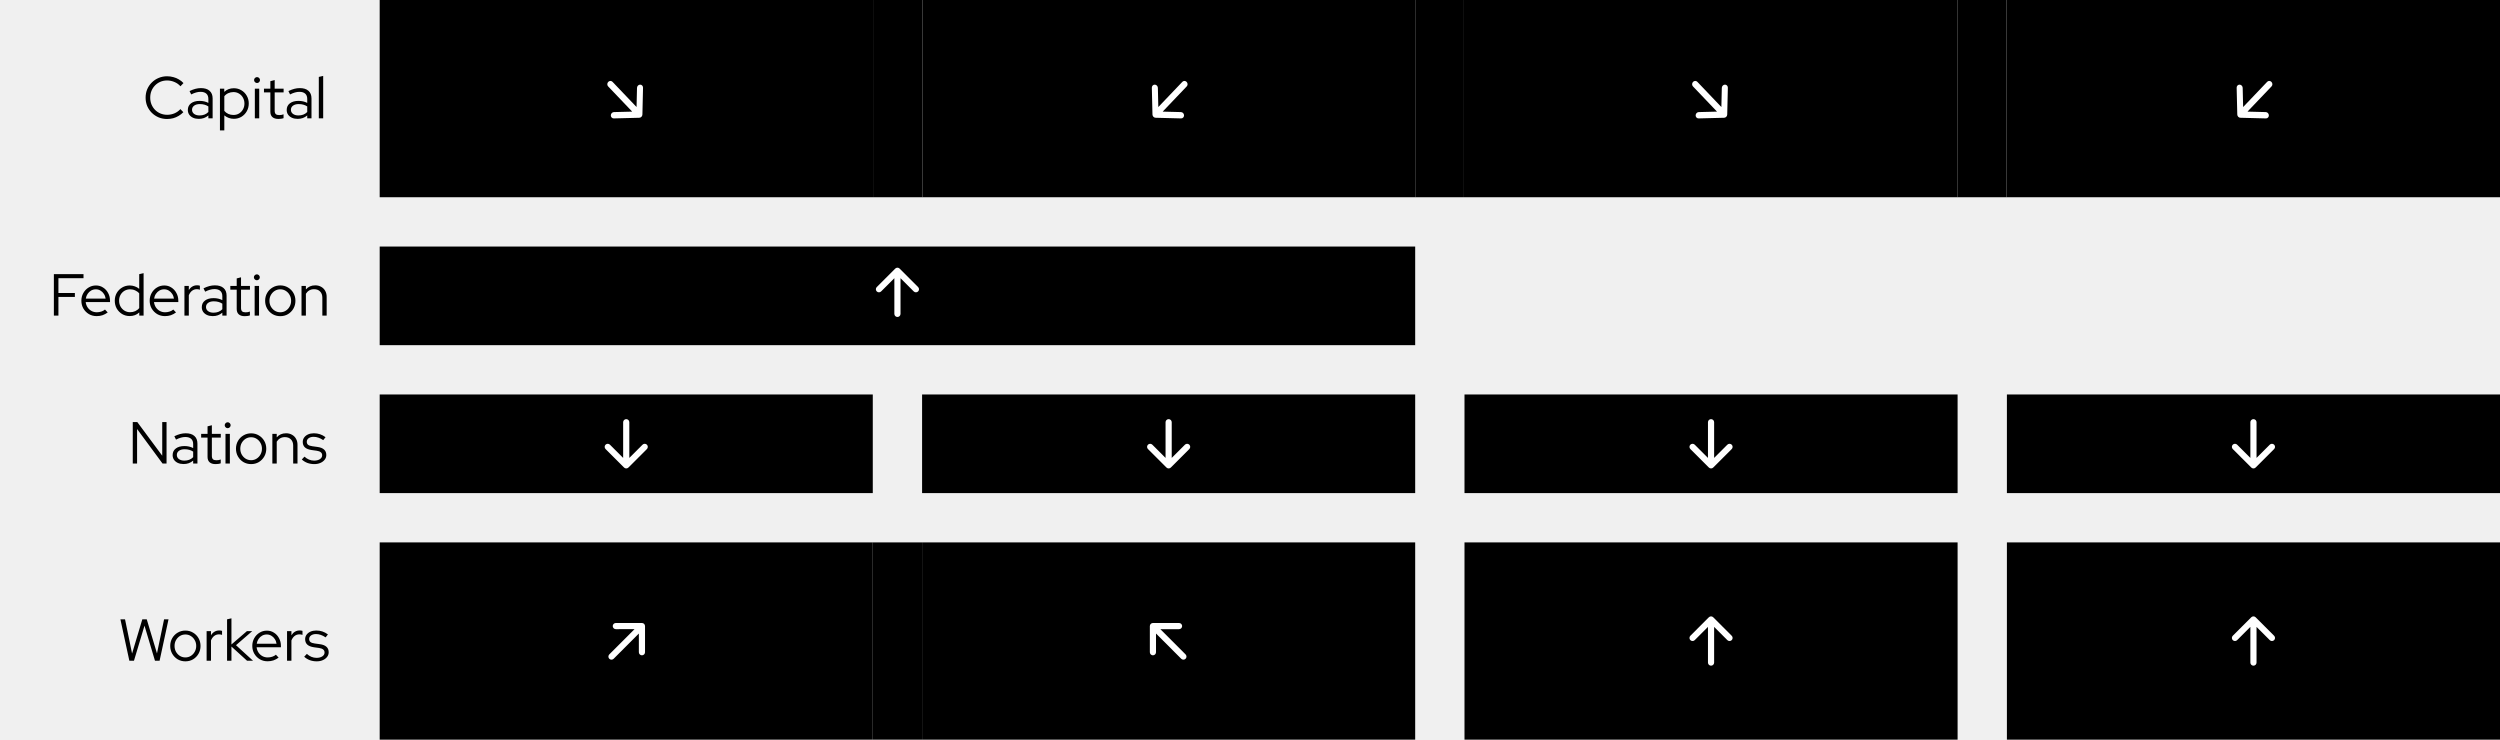
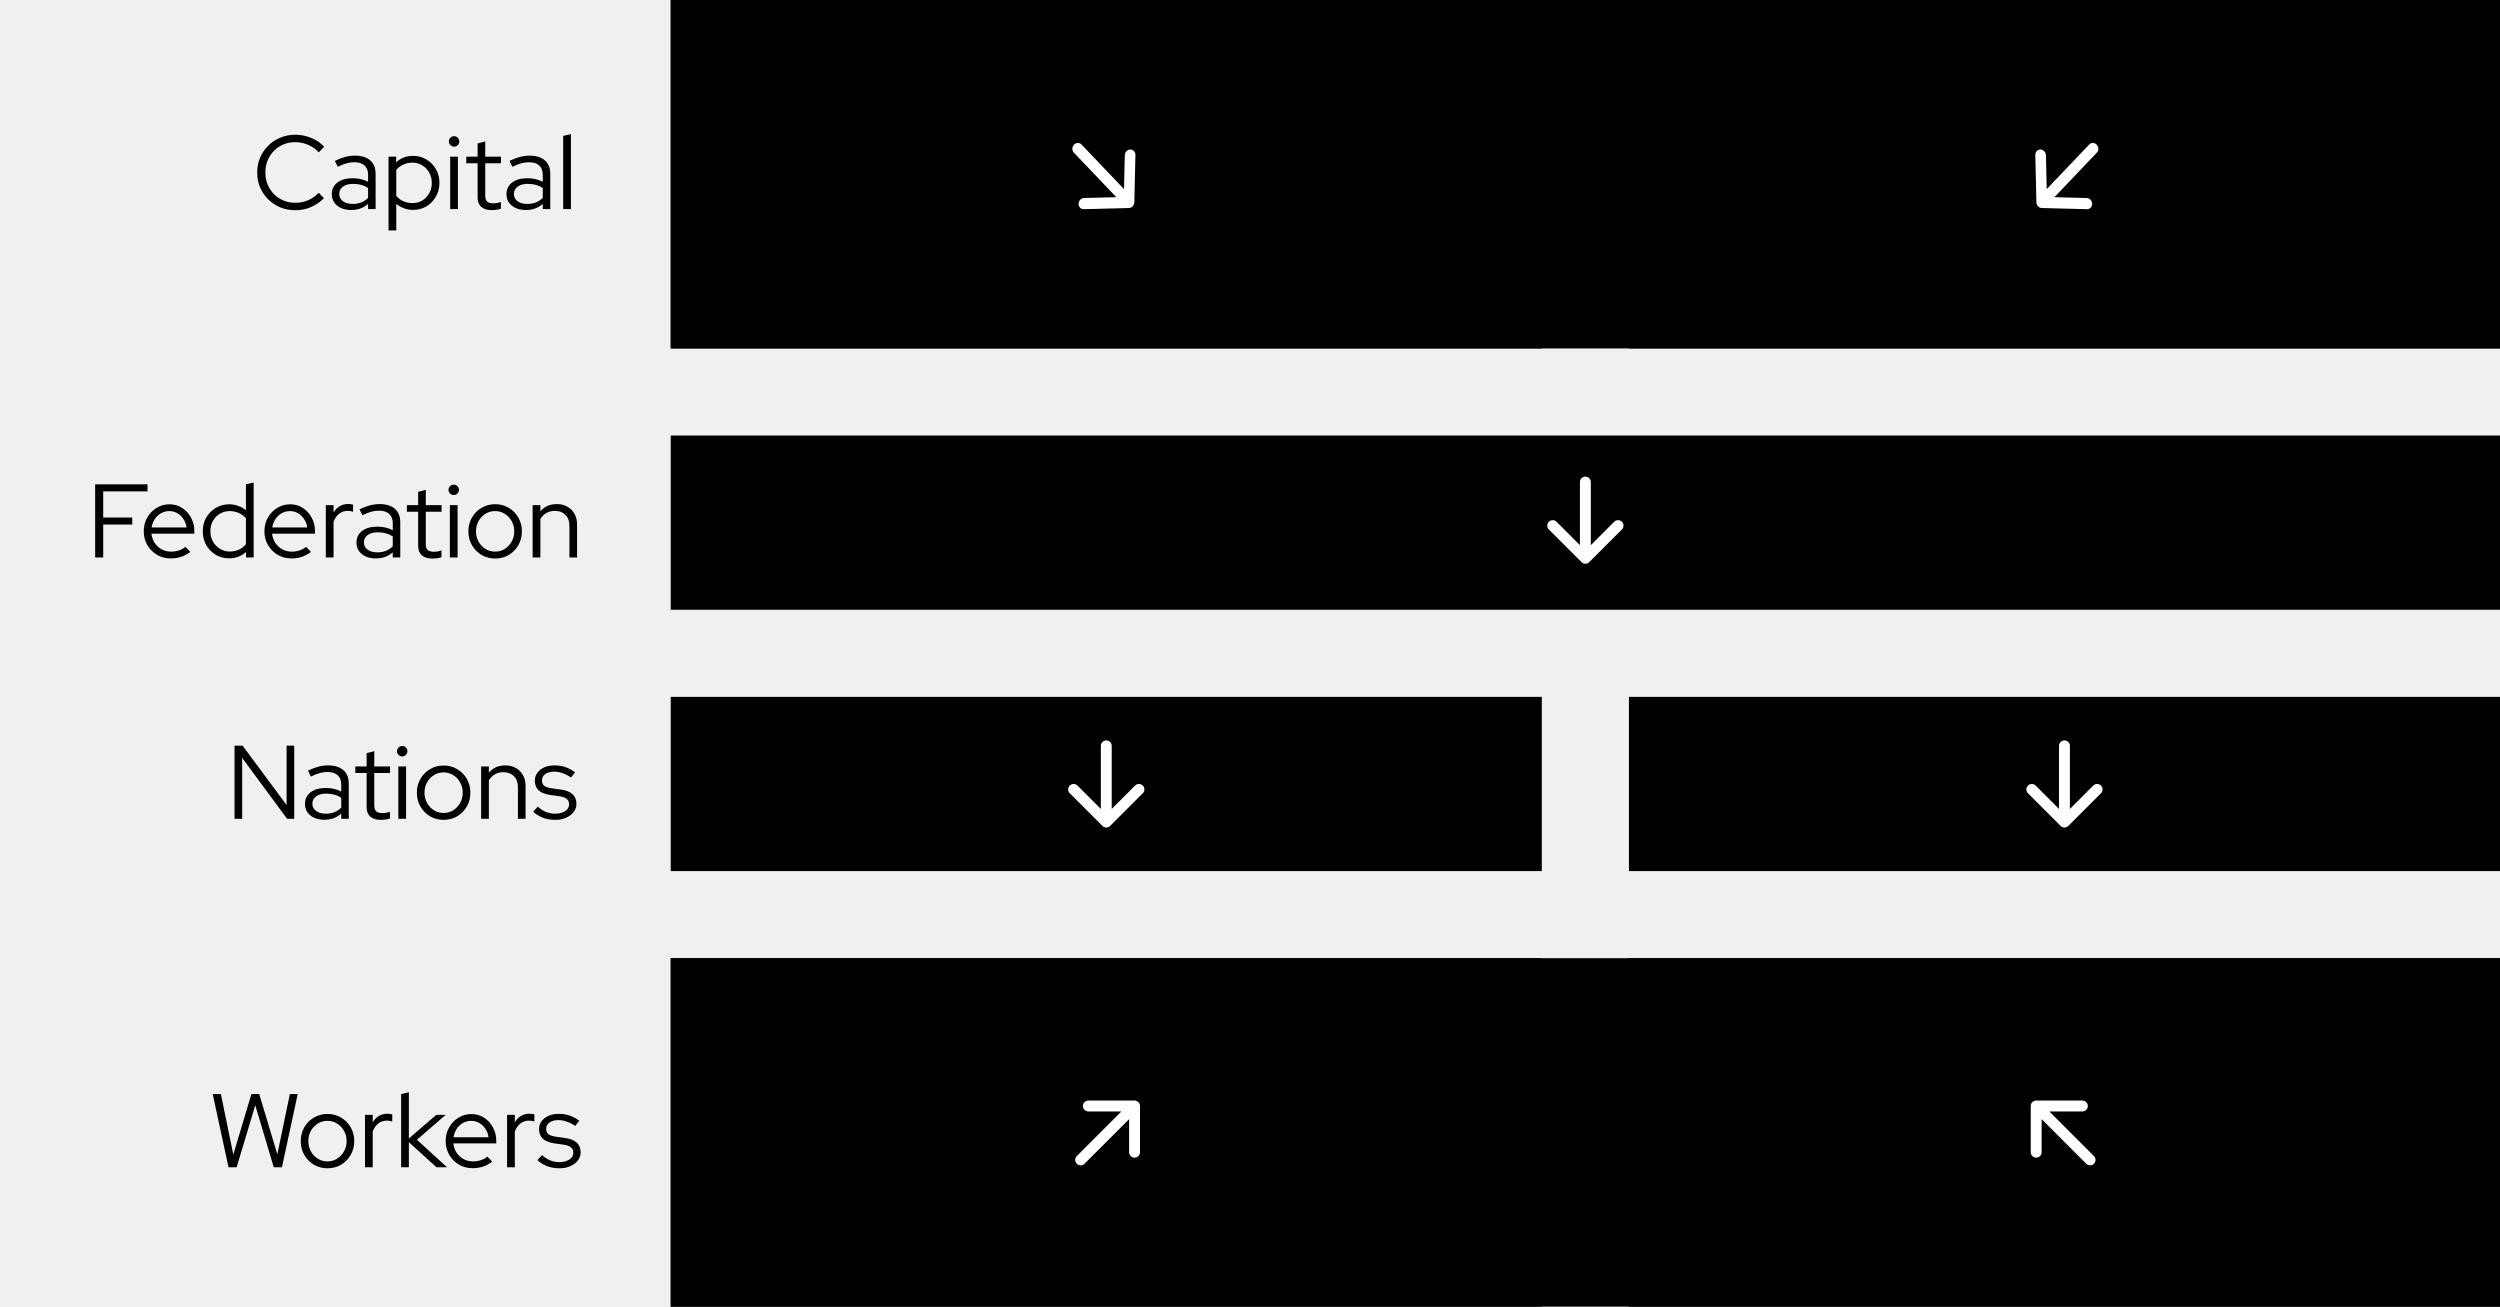
- <svg xmlns="http://www.w3.org/2000/svg" width="507" height="150" viewBox="0 0 507 150" fill="none">
+ <svg xmlns="http://www.w3.org/2000/svg" width="287" height="150" viewBox="0 0 287 150" fill="none">
  <path d="M33.884 24.132C33.276 24.132 32.708 24.024 32.18 23.808C31.652 23.584 31.188 23.276 30.788 22.884C30.388 22.484 30.076 22.024 29.852 21.504C29.636 20.976 29.528 20.408 29.528 19.8C29.528 19.192 29.636 18.628 29.852 18.108C30.076 17.58 30.388 17.12 30.788 16.728C31.188 16.328 31.652 16.02 32.18 15.804C32.708 15.58 33.276 15.468 33.884 15.468C34.324 15.468 34.744 15.524 35.144 15.636C35.552 15.74 35.928 15.896 36.272 16.104C36.624 16.304 36.936 16.552 37.208 16.848L36.596 17.496C36.268 17.12 35.864 16.832 35.384 16.632C34.904 16.424 34.404 16.32 33.884 16.32C33.396 16.32 32.944 16.408 32.528 16.584C32.112 16.76 31.748 17.008 31.436 17.328C31.132 17.64 30.892 18.008 30.716 18.432C30.548 18.848 30.464 19.304 30.464 19.8C30.464 20.288 30.548 20.744 30.716 21.168C30.892 21.592 31.136 21.964 31.448 22.284C31.76 22.596 32.124 22.84 32.54 23.016C32.964 23.192 33.42 23.28 33.908 23.28C34.428 23.28 34.924 23.18 35.396 22.98C35.868 22.772 36.264 22.488 36.584 22.128L37.184 22.752C36.904 23.04 36.588 23.288 36.236 23.496C35.892 23.704 35.52 23.864 35.12 23.976C34.72 24.08 34.308 24.132 33.884 24.132ZM40.312 24.108C39.872 24.108 39.484 24.032 39.148 23.88C38.82 23.728 38.56 23.516 38.368 23.244C38.184 22.972 38.092 22.656 38.092 22.296C38.092 21.728 38.308 21.28 38.74 20.952C39.172 20.624 39.756 20.46 40.492 20.46C41.14 20.46 41.728 20.596 42.256 20.868V20.076C42.256 19.596 42.12 19.236 41.848 18.996C41.576 18.748 41.18 18.624 40.66 18.624C40.364 18.624 40.064 18.668 39.76 18.756C39.464 18.836 39.136 18.968 38.776 19.152L38.44 18.468C38.872 18.26 39.272 18.108 39.64 18.012C40.008 17.916 40.376 17.868 40.744 17.868C41.504 17.868 42.088 18.048 42.496 18.408C42.912 18.768 43.12 19.284 43.12 19.956V24H42.256V23.412C41.984 23.644 41.684 23.82 41.356 23.94C41.036 24.052 40.688 24.108 40.312 24.108ZM38.944 22.272C38.944 22.608 39.084 22.884 39.364 23.1C39.652 23.308 40.02 23.412 40.468 23.412C40.828 23.412 41.156 23.356 41.452 23.244C41.748 23.132 42.016 22.956 42.256 22.716V21.588C42.008 21.42 41.744 21.3 41.464 21.228C41.184 21.148 40.868 21.108 40.516 21.108C40.036 21.108 39.652 21.216 39.364 21.432C39.084 21.64 38.944 21.92 38.944 22.272ZM44.604 26.448V17.988H45.48V18.636C46 18.14 46.648 17.892 47.424 17.892C47.992 17.892 48.504 18.032 48.96 18.312C49.416 18.584 49.776 18.952 50.04 19.416C50.312 19.88 50.448 20.404 50.448 20.988C50.448 21.572 50.312 22.1 50.04 22.572C49.776 23.036 49.416 23.408 48.96 23.688C48.504 23.96 47.988 24.096 47.412 24.096C47.06 24.096 46.72 24.036 46.392 23.916C46.064 23.796 45.764 23.624 45.492 23.4V26.448H44.604ZM47.34 23.316C47.764 23.316 48.144 23.216 48.48 23.016C48.816 22.808 49.08 22.532 49.272 22.188C49.472 21.836 49.572 21.44 49.572 21C49.572 20.56 49.472 20.164 49.272 19.812C49.08 19.46 48.816 19.184 48.48 18.984C48.144 18.776 47.764 18.672 47.34 18.672C46.964 18.672 46.612 18.748 46.284 18.9C45.964 19.044 45.7 19.248 45.492 19.512V22.488C45.7 22.744 45.968 22.948 46.296 23.1C46.624 23.244 46.972 23.316 47.34 23.316ZM51.682 24V17.988H52.57V24H51.682ZM52.126 16.836C51.966 16.836 51.826 16.776 51.706 16.656C51.586 16.536 51.526 16.396 51.526 16.236C51.526 16.068 51.586 15.928 51.706 15.816C51.826 15.696 51.966 15.636 52.126 15.636C52.294 15.636 52.434 15.696 52.546 15.816C52.666 15.928 52.726 16.068 52.726 16.236C52.726 16.396 52.666 16.536 52.546 16.656C52.434 16.776 52.294 16.836 52.126 16.836ZM56.448 24.12C55.928 24.12 55.528 23.996 55.248 23.748C54.968 23.5 54.828 23.14 54.828 22.668V18.744H53.532V17.988H54.828V16.464L55.704 16.236V17.988H57.516V18.744H55.704V22.44C55.704 22.76 55.776 22.992 55.92 23.136C56.064 23.272 56.3 23.34 56.628 23.34C56.796 23.34 56.944 23.328 57.072 23.304C57.208 23.28 57.352 23.24 57.504 23.184V23.964C57.352 24.02 57.18 24.06 56.988 24.084C56.804 24.108 56.624 24.12 56.448 24.12ZM60.363 24.108C59.923 24.108 59.535 24.032 59.199 23.88C58.871 23.728 58.611 23.516 58.419 23.244C58.235 22.972 58.143 22.656 58.143 22.296C58.143 21.728 58.359 21.28 58.791 20.952C59.223 20.624 59.807 20.46 60.543 20.46C61.191 20.46 61.779 20.596 62.307 20.868V20.076C62.307 19.596 62.171 19.236 61.899 18.996C61.627 18.748 61.231 18.624 60.711 18.624C60.415 18.624 60.115 18.668 59.811 18.756C59.515 18.836 59.187 18.968 58.827 19.152L58.491 18.468C58.923 18.26 59.323 18.108 59.691 18.012C60.059 17.916 60.427 17.868 60.795 17.868C61.555 17.868 62.139 18.048 62.547 18.408C62.963 18.768 63.171 19.284 63.171 19.956V24H62.307V23.412C62.035 23.644 61.735 23.82 61.407 23.94C61.087 24.052 60.739 24.108 60.363 24.108ZM58.995 22.272C58.995 22.608 59.135 22.884 59.415 23.1C59.703 23.308 60.071 23.412 60.519 23.412C60.879 23.412 61.207 23.356 61.503 23.244C61.799 23.132 62.067 22.956 62.307 22.716V21.588C62.059 21.42 61.795 21.3 61.515 21.228C61.235 21.148 60.919 21.108 60.567 21.108C60.087 21.108 59.703 21.216 59.415 21.432C59.135 21.64 58.995 21.92 58.995 22.272ZM64.654 24V15.6L65.542 15.396V24H64.654Z" fill="black" />
  <path d="M10.924 64V55.6H16.936V56.416H11.848V59.416H15.184V60.22H11.848V64H10.924ZM19.599 64.108C19.023 64.108 18.499 63.972 18.027 63.7C17.563 63.42 17.191 63.044 16.911 62.572C16.639 62.1 16.503 61.572 16.503 60.988C16.503 60.412 16.635 59.892 16.899 59.428C17.163 58.956 17.519 58.584 17.967 58.312C18.415 58.032 18.915 57.892 19.467 57.892C20.003 57.892 20.483 58.032 20.907 58.312C21.339 58.584 21.679 58.956 21.927 59.428C22.183 59.892 22.311 60.412 22.311 60.988V61.264H17.379C17.427 61.656 17.551 62.008 17.751 62.32C17.959 62.632 18.227 62.88 18.555 63.064C18.883 63.24 19.243 63.328 19.635 63.328C19.947 63.328 20.251 63.28 20.547 63.184C20.843 63.088 21.091 62.952 21.291 62.776L21.843 63.364C21.507 63.612 21.155 63.8 20.787 63.928C20.427 64.048 20.031 64.108 19.599 64.108ZM17.403 60.556H21.423C21.375 60.196 21.255 59.876 21.063 59.596C20.879 59.308 20.647 59.084 20.367 58.924C20.087 58.756 19.779 58.672 19.443 58.672C19.099 58.672 18.783 58.752 18.495 58.912C18.207 59.072 17.967 59.296 17.775 59.584C17.583 59.864 17.459 60.188 17.403 60.556ZM26.301 64.096C25.741 64.096 25.229 63.96 24.765 63.688C24.309 63.408 23.945 63.036 23.673 62.572C23.409 62.1 23.277 61.572 23.277 60.988C23.277 60.404 23.409 59.88 23.673 59.416C23.945 58.952 24.309 58.584 24.765 58.312C25.229 58.032 25.745 57.892 26.313 57.892C26.665 57.892 27.005 57.952 27.333 58.072C27.661 58.184 27.961 58.352 28.233 58.576V55.6L29.121 55.396V64H28.245V63.364C27.717 63.852 27.069 64.096 26.301 64.096ZM26.385 63.316C26.761 63.316 27.109 63.244 27.429 63.1C27.757 62.948 28.025 62.74 28.233 62.476V59.5C28.025 59.244 27.757 59.044 27.429 58.9C27.109 58.748 26.761 58.672 26.385 58.672C25.969 58.672 25.589 58.772 25.245 58.972C24.909 59.172 24.641 59.448 24.441 59.8C24.249 60.144 24.153 60.536 24.153 60.976C24.153 61.416 24.249 61.812 24.441 62.164C24.641 62.516 24.909 62.796 25.245 63.004C25.589 63.212 25.969 63.316 26.385 63.316ZM33.451 64.108C32.875 64.108 32.351 63.972 31.879 63.7C31.415 63.42 31.043 63.044 30.763 62.572C30.491 62.1 30.355 61.572 30.355 60.988C30.355 60.412 30.487 59.892 30.751 59.428C31.015 58.956 31.371 58.584 31.819 58.312C32.267 58.032 32.767 57.892 33.319 57.892C33.855 57.892 34.335 58.032 34.759 58.312C35.191 58.584 35.531 58.956 35.779 59.428C36.035 59.892 36.163 60.412 36.163 60.988V61.264H31.231C31.279 61.656 31.403 62.008 31.603 62.32C31.811 62.632 32.079 62.88 32.407 63.064C32.735 63.24 33.095 63.328 33.487 63.328C33.799 63.328 34.103 63.28 34.399 63.184C34.695 63.088 34.943 62.952 35.143 62.776L35.695 63.364C35.359 63.612 35.007 63.8 34.639 63.928C34.279 64.048 33.883 64.108 33.451 64.108ZM31.255 60.556H35.275C35.227 60.196 35.107 59.876 34.915 59.596C34.731 59.308 34.499 59.084 34.219 58.924C33.939 58.756 33.631 58.672 33.295 58.672C32.951 58.672 32.635 58.752 32.347 58.912C32.059 59.072 31.819 59.296 31.627 59.584C31.435 59.864 31.311 60.188 31.255 60.556ZM37.404 64V57.988H38.292V58.84C38.476 58.528 38.708 58.288 38.988 58.12C39.276 57.944 39.604 57.856 39.972 57.856C40.18 57.856 40.368 57.884 40.536 57.94V58.756C40.432 58.716 40.328 58.688 40.224 58.672C40.12 58.656 40.016 58.648 39.912 58.648C39.544 58.648 39.22 58.756 38.94 58.972C38.668 59.18 38.452 59.484 38.292 59.884V64H37.404ZM43.144 64.108C42.704 64.108 42.316 64.032 41.98 63.88C41.652 63.728 41.392 63.516 41.2 63.244C41.016 62.972 40.924 62.656 40.924 62.296C40.924 61.728 41.14 61.28 41.572 60.952C42.004 60.624 42.588 60.46 43.324 60.46C43.972 60.46 44.56 60.596 45.088 60.868V60.076C45.088 59.596 44.952 59.236 44.68 58.996C44.408 58.748 44.012 58.624 43.492 58.624C43.196 58.624 42.896 58.668 42.592 58.756C42.296 58.836 41.968 58.968 41.608 59.152L41.272 58.468C41.704 58.26 42.104 58.108 42.472 58.012C42.84 57.916 43.208 57.868 43.576 57.868C44.336 57.868 44.92 58.048 45.328 58.408C45.744 58.768 45.952 59.284 45.952 59.956V64H45.088V63.412C44.816 63.644 44.516 63.82 44.188 63.94C43.868 64.052 43.52 64.108 43.144 64.108ZM41.776 62.272C41.776 62.608 41.916 62.884 42.196 63.1C42.484 63.308 42.852 63.412 43.3 63.412C43.66 63.412 43.988 63.356 44.284 63.244C44.58 63.132 44.848 62.956 45.088 62.716V61.588C44.84 61.42 44.576 61.3 44.296 61.228C44.016 61.148 43.7 61.108 43.348 61.108C42.868 61.108 42.484 61.216 42.196 61.432C41.916 61.64 41.776 61.92 41.776 62.272ZM49.624 64.12C49.104 64.12 48.704 63.996 48.424 63.748C48.144 63.5 48.004 63.14 48.004 62.668V58.744H46.708V57.988H48.004V56.464L48.88 56.236V57.988H50.692V58.744H48.88V62.44C48.88 62.76 48.952 62.992 49.096 63.136C49.24 63.272 49.476 63.34 49.804 63.34C49.972 63.34 50.12 63.328 50.248 63.304C50.384 63.28 50.528 63.24 50.68 63.184V63.964C50.528 64.02 50.356 64.06 50.164 64.084C49.98 64.108 49.8 64.12 49.624 64.12ZM51.643 64V57.988H52.531V64H51.643ZM52.087 56.836C51.927 56.836 51.787 56.776 51.667 56.656C51.547 56.536 51.487 56.396 51.487 56.236C51.487 56.068 51.547 55.928 51.667 55.816C51.787 55.696 51.927 55.636 52.087 55.636C52.255 55.636 52.395 55.696 52.507 55.816C52.627 55.928 52.687 56.068 52.687 56.236C52.687 56.396 52.627 56.536 52.507 56.656C52.395 56.776 52.255 56.836 52.087 56.836ZM56.841 64.12C56.273 64.12 55.753 63.984 55.281 63.712C54.817 63.432 54.449 63.056 54.177 62.584C53.905 62.112 53.769 61.584 53.769 61C53.769 60.416 53.905 59.888 54.177 59.416C54.449 58.944 54.817 58.572 55.281 58.3C55.753 58.02 56.273 57.88 56.841 57.88C57.417 57.88 57.937 58.02 58.401 58.3C58.865 58.572 59.233 58.944 59.505 59.416C59.777 59.888 59.913 60.416 59.913 61C59.913 61.584 59.777 62.112 59.505 62.584C59.233 63.056 58.865 63.432 58.401 63.712C57.937 63.984 57.417 64.12 56.841 64.12ZM56.841 63.328C57.249 63.328 57.617 63.224 57.945 63.016C58.281 62.808 58.545 62.528 58.737 62.176C58.937 61.824 59.037 61.432 59.037 61C59.037 60.56 58.937 60.168 58.737 59.824C58.545 59.472 58.281 59.192 57.945 58.984C57.617 58.776 57.249 58.672 56.841 58.672C56.433 58.672 56.061 58.776 55.725 58.984C55.397 59.192 55.133 59.472 54.933 59.824C54.741 60.168 54.645 60.56 54.645 61C54.645 61.432 54.741 61.824 54.933 62.176C55.133 62.528 55.397 62.808 55.725 63.016C56.061 63.224 56.433 63.328 56.841 63.328ZM61.147 64V57.988H62.035V58.696C62.507 58.144 63.139 57.868 63.931 57.868C64.387 57.868 64.787 57.968 65.131 58.168C65.483 58.36 65.755 58.632 65.947 58.984C66.147 59.328 66.247 59.732 66.247 60.196V64H65.371V60.376C65.371 59.84 65.219 59.42 64.915 59.116C64.619 58.804 64.211 58.648 63.691 58.648C63.331 58.648 63.011 58.728 62.731 58.888C62.451 59.048 62.219 59.276 62.035 59.572V64H61.147Z" fill="black" />
  <path d="M26.924 94V85.6H27.848L32.9 92.416V85.6H33.776V94H32.96L27.8 87.004V94H26.924ZM37.23 94.108C36.79 94.108 36.402 94.032 36.066 93.88C35.738 93.728 35.478 93.516 35.286 93.244C35.102 92.972 35.01 92.656 35.01 92.296C35.01 91.728 35.226 91.28 35.658 90.952C36.09 90.624 36.674 90.46 37.41 90.46C38.058 90.46 38.646 90.596 39.174 90.868V90.076C39.174 89.596 39.038 89.236 38.766 88.996C38.494 88.748 38.098 88.624 37.578 88.624C37.282 88.624 36.982 88.668 36.678 88.756C36.382 88.836 36.054 88.968 35.694 89.152L35.358 88.468C35.79 88.26 36.19 88.108 36.558 88.012C36.926 87.916 37.294 87.868 37.662 87.868C38.422 87.868 39.006 88.048 39.414 88.408C39.83 88.768 40.038 89.284 40.038 89.956V94H39.174V93.412C38.902 93.644 38.602 93.82 38.274 93.94C37.954 94.052 37.606 94.108 37.23 94.108ZM35.862 92.272C35.862 92.608 36.002 92.884 36.282 93.1C36.57 93.308 36.938 93.412 37.386 93.412C37.746 93.412 38.074 93.356 38.37 93.244C38.666 93.132 38.934 92.956 39.174 92.716V91.588C38.926 91.42 38.662 91.3 38.382 91.228C38.102 91.148 37.786 91.108 37.434 91.108C36.954 91.108 36.57 91.216 36.282 91.432C36.002 91.64 35.862 91.92 35.862 92.272ZM43.71 94.12C43.19 94.12 42.79 93.996 42.51 93.748C42.23 93.5 42.09 93.14 42.09 92.668V88.744H40.794V87.988H42.09V86.464L42.966 86.236V87.988H44.778V88.744H42.966V92.44C42.966 92.76 43.038 92.992 43.182 93.136C43.326 93.272 43.562 93.34 43.89 93.34C44.058 93.34 44.206 93.328 44.334 93.304C44.47 93.28 44.614 93.24 44.766 93.184V93.964C44.614 94.02 44.442 94.06 44.25 94.084C44.066 94.108 43.886 94.12 43.71 94.12ZM45.729 94V87.988H46.617V94H45.729ZM46.173 86.836C46.013 86.836 45.873 86.776 45.753 86.656C45.633 86.536 45.573 86.396 45.573 86.236C45.573 86.068 45.633 85.928 45.753 85.816C45.873 85.696 46.013 85.636 46.173 85.636C46.341 85.636 46.481 85.696 46.593 85.816C46.713 85.928 46.773 86.068 46.773 86.236C46.773 86.396 46.713 86.536 46.593 86.656C46.481 86.776 46.341 86.836 46.173 86.836ZM50.927 94.12C50.359 94.12 49.839 93.984 49.367 93.712C48.903 93.432 48.535 93.056 48.263 92.584C47.991 92.112 47.855 91.584 47.855 91C47.855 90.416 47.991 89.888 48.263 89.416C48.535 88.944 48.903 88.572 49.367 88.3C49.839 88.02 50.359 87.88 50.927 87.88C51.503 87.88 52.023 88.02 52.487 88.3C52.951 88.572 53.319 88.944 53.591 89.416C53.863 89.888 53.999 90.416 53.999 91C53.999 91.584 53.863 92.112 53.591 92.584C53.319 93.056 52.951 93.432 52.487 93.712C52.023 93.984 51.503 94.12 50.927 94.12ZM50.927 93.328C51.335 93.328 51.703 93.224 52.031 93.016C52.367 92.808 52.631 92.528 52.823 92.176C53.023 91.824 53.123 91.432 53.123 91C53.123 90.56 53.023 90.168 52.823 89.824C52.631 89.472 52.367 89.192 52.031 88.984C51.703 88.776 51.335 88.672 50.927 88.672C50.519 88.672 50.147 88.776 49.811 88.984C49.483 89.192 49.219 89.472 49.019 89.824C48.827 90.168 48.731 90.56 48.731 91C48.731 91.432 48.827 91.824 49.019 92.176C49.219 92.528 49.483 92.808 49.811 93.016C50.147 93.224 50.519 93.328 50.927 93.328ZM55.233 94V87.988H56.121V88.696C56.593 88.144 57.225 87.868 58.017 87.868C58.473 87.868 58.873 87.968 59.217 88.168C59.569 88.36 59.841 88.632 60.033 88.984C60.233 89.328 60.333 89.732 60.333 90.196V94H59.457V90.376C59.457 89.84 59.305 89.42 59.001 89.116C58.705 88.804 58.297 88.648 57.777 88.648C57.417 88.648 57.097 88.728 56.817 88.888C56.537 89.048 56.305 89.276 56.121 89.572V94H55.233ZM63.739 94.12C63.242 94.12 62.775 94.04 62.334 93.88C61.903 93.712 61.526 93.48 61.206 93.184L61.746 92.608C62.026 92.864 62.334 93.064 62.67 93.208C63.007 93.344 63.35 93.412 63.703 93.412C64.183 93.412 64.575 93.312 64.879 93.112C65.183 92.912 65.335 92.652 65.335 92.332C65.335 92.068 65.243 91.864 65.058 91.72C64.882 91.568 64.603 91.464 64.219 91.408L63.175 91.264C62.575 91.176 62.127 90.996 61.831 90.724C61.542 90.452 61.398 90.084 61.398 89.62C61.398 89.284 61.495 88.984 61.687 88.72C61.879 88.456 62.142 88.248 62.478 88.096C62.822 87.944 63.215 87.868 63.654 87.868C64.094 87.868 64.507 87.932 64.891 88.06C65.275 88.188 65.65 88.388 66.019 88.66L65.55 89.26C65.215 89.028 64.886 88.86 64.567 88.756C64.254 88.644 63.934 88.588 63.606 88.588C63.191 88.588 62.855 88.68 62.599 88.864C62.343 89.048 62.215 89.288 62.215 89.584C62.215 89.856 62.303 90.064 62.478 90.208C62.654 90.344 62.938 90.44 63.331 90.496L64.374 90.64C64.975 90.72 65.422 90.896 65.719 91.168C66.022 91.44 66.174 91.812 66.174 92.284C66.174 92.628 66.067 92.94 65.85 93.22C65.635 93.5 65.343 93.72 64.975 93.88C64.615 94.04 64.203 94.12 63.739 94.12Z" fill="black" />
  <path d="M26.232 134L24.42 125.6H25.356L26.784 132.536L28.86 125.6H29.76L31.836 132.512L33.276 125.6H34.176L32.364 134H31.428L29.304 126.884L27.168 134H26.232ZM37.595 134.12C37.027 134.12 36.507 133.984 36.035 133.712C35.571 133.432 35.203 133.056 34.931 132.584C34.659 132.112 34.523 131.584 34.523 131C34.523 130.416 34.659 129.888 34.931 129.416C35.203 128.944 35.571 128.572 36.035 128.3C36.507 128.02 37.027 127.88 37.595 127.88C38.171 127.88 38.691 128.02 39.155 128.3C39.619 128.572 39.987 128.944 40.259 129.416C40.531 129.888 40.667 130.416 40.667 131C40.667 131.584 40.531 132.112 40.259 132.584C39.987 133.056 39.619 133.432 39.155 133.712C38.691 133.984 38.171 134.12 37.595 134.12ZM37.595 133.328C38.003 133.328 38.371 133.224 38.699 133.016C39.035 132.808 39.299 132.528 39.491 132.176C39.691 131.824 39.791 131.432 39.791 131C39.791 130.56 39.691 130.168 39.491 129.824C39.299 129.472 39.035 129.192 38.699 128.984C38.371 128.776 38.003 128.672 37.595 128.672C37.187 128.672 36.815 128.776 36.479 128.984C36.151 129.192 35.887 129.472 35.687 129.824C35.495 130.168 35.399 130.56 35.399 131C35.399 131.432 35.495 131.824 35.687 132.176C35.887 132.528 36.151 132.808 36.479 133.016C36.815 133.224 37.187 133.328 37.595 133.328ZM41.901 134V127.988H42.788V128.84C42.972 128.528 43.205 128.288 43.484 128.12C43.773 127.944 44.1 127.856 44.468 127.856C44.676 127.856 44.864 127.884 45.032 127.94V128.756C44.928 128.716 44.825 128.688 44.721 128.672C44.617 128.656 44.513 128.648 44.408 128.648C44.041 128.648 43.717 128.756 43.437 128.972C43.164 129.18 42.949 129.484 42.788 129.884V134H41.901ZM46.049 134V125.6L46.937 125.396V130.7L50.081 127.988H51.161L47.861 130.844L51.317 134H50.105L46.937 131.12V134H46.049ZM54.26 134.108C53.684 134.108 53.16 133.972 52.688 133.7C52.224 133.42 51.852 133.044 51.572 132.572C51.3 132.1 51.164 131.572 51.164 130.988C51.164 130.412 51.296 129.892 51.56 129.428C51.824 128.956 52.18 128.584 52.628 128.312C53.076 128.032 53.576 127.892 54.128 127.892C54.664 127.892 55.144 128.032 55.568 128.312C56 128.584 56.34 128.956 56.588 129.428C56.844 129.892 56.972 130.412 56.972 130.988V131.264H52.04C52.088 131.656 52.212 132.008 52.412 132.32C52.62 132.632 52.888 132.88 53.216 133.064C53.544 133.24 53.904 133.328 54.296 133.328C54.608 133.328 54.912 133.28 55.208 133.184C55.504 133.088 55.752 132.952 55.952 132.776L56.504 133.364C56.168 133.612 55.816 133.8 55.448 133.928C55.088 134.048 54.692 134.108 54.26 134.108ZM52.064 130.556H56.084C56.036 130.196 55.916 129.876 55.724 129.596C55.54 129.308 55.308 129.084 55.028 128.924C54.748 128.756 54.44 128.672 54.104 128.672C53.76 128.672 53.444 128.752 53.156 128.912C52.868 129.072 52.628 129.296 52.436 129.584C52.244 129.864 52.12 130.188 52.064 130.556ZM58.213 134V127.988H59.101V128.84C59.285 128.528 59.517 128.288 59.797 128.12C60.085 127.944 60.413 127.856 60.781 127.856C60.989 127.856 61.177 127.884 61.345 127.94V128.756C61.241 128.716 61.137 128.688 61.033 128.672C60.929 128.656 60.825 128.648 60.721 128.648C60.353 128.648 60.029 128.756 59.749 128.972C59.477 129.18 59.261 129.484 59.101 129.884V134H58.213ZM64.223 134.12C63.727 134.12 63.259 134.04 62.819 133.88C62.387 133.712 62.011 133.48 61.691 133.184L62.231 132.608C62.511 132.864 62.819 133.064 63.155 133.208C63.491 133.344 63.835 133.412 64.187 133.412C64.667 133.412 65.059 133.312 65.363 133.112C65.667 132.912 65.819 132.652 65.819 132.332C65.819 132.068 65.727 131.864 65.543 131.72C65.367 131.568 65.087 131.464 64.703 131.408L63.659 131.264C63.059 131.176 62.611 130.996 62.315 130.724C62.027 130.452 61.883 130.084 61.883 129.62C61.883 129.284 61.979 128.984 62.171 128.72C62.363 128.456 62.627 128.248 62.963 128.096C63.307 127.944 63.699 127.868 64.139 127.868C64.579 127.868 64.991 127.932 65.375 128.06C65.759 128.188 66.135 128.388 66.503 128.66L66.035 129.26C65.699 129.028 65.371 128.86 65.051 128.756C64.739 128.644 64.419 128.588 64.091 128.588C63.675 128.588 63.339 128.68 63.083 128.864C62.827 129.048 62.699 129.288 62.699 129.584C62.699 129.856 62.787 130.064 62.963 130.208C63.139 130.344 63.423 130.44 63.815 130.496L64.859 130.64C65.459 130.72 65.907 130.896 66.203 131.168C66.507 131.44 66.659 131.812 66.659 132.284C66.659 132.628 66.551 132.94 66.335 133.22C66.119 133.5 65.827 133.72 65.459 133.88C65.099 134.04 64.687 134.12 64.223 134.12Z" fill="black" />
-   <rect x="77" width="100.057" height="40" fill="black" />
-   <g clip-path="url(#clip0_277_189)">
-     <path fill-rule="evenodd" clip-rule="evenodd" d="M123.348 16.611C123.231 16.734 123.163 16.899 123.159 17.069C123.155 17.239 123.215 17.4 123.327 17.517L128.209 22.637L124.501 22.731C124.42 22.733 124.34 22.752 124.266 22.786C124.191 22.82 124.122 22.869 124.064 22.93C124.006 22.991 123.959 23.063 123.926 23.142C123.894 23.22 123.876 23.304 123.874 23.388C123.872 23.473 123.886 23.556 123.915 23.633C123.944 23.71 123.987 23.779 124.043 23.837C124.098 23.895 124.164 23.941 124.238 23.971C124.311 24.002 124.391 24.016 124.471 24.014L129.654 23.882C129.734 23.88 129.814 23.861 129.889 23.827C129.964 23.793 130.033 23.744 130.091 23.683C130.149 23.622 130.196 23.55 130.228 23.471C130.261 23.393 130.278 23.309 130.28 23.225L130.407 17.789C130.411 17.619 130.35 17.457 130.238 17.34C130.126 17.222 129.972 17.159 129.81 17.163C129.648 17.167 129.491 17.239 129.373 17.362C129.256 17.485 129.187 17.65 129.184 17.82L129.094 21.709L124.212 16.589C124.1 16.472 123.946 16.408 123.784 16.412C123.622 16.416 123.465 16.488 123.348 16.611Z" fill="white" />
+   <rect x="77" width="210" height="40" fill="black" />
+   <rect x="77" y="110" width="210" height="40" fill="black" />
+   <rect x="77" width="100" height="40" fill="black" />
+   <g clip-path="url(#clip0_277_178)">
+     <path fill-rule="evenodd" clip-rule="evenodd" d="M123.297 16.611C123.18 16.734 123.111 16.899 123.108 17.069C123.104 17.239 123.164 17.4 123.276 17.517L128.152 22.637L124.448 22.731C124.368 22.733 124.288 22.752 124.213 22.786C124.138 22.82 124.07 22.869 124.012 22.93C123.954 22.991 123.907 23.063 123.874 23.142C123.842 23.22 123.824 23.304 123.822 23.388C123.82 23.473 123.834 23.556 123.863 23.633C123.892 23.71 123.935 23.779 123.991 23.837C124.046 23.895 124.112 23.941 124.186 23.971C124.259 24.002 124.338 24.016 124.418 24.014L129.595 23.882C129.676 23.88 129.755 23.861 129.83 23.827C129.905 23.793 129.974 23.744 130.032 23.683C130.09 23.622 130.137 23.55 130.169 23.471C130.202 23.393 130.219 23.309 130.221 23.225L130.347 17.789C130.351 17.619 130.291 17.457 130.179 17.34C130.067 17.222 129.913 17.159 129.751 17.163C129.589 17.167 129.432 17.239 129.315 17.362C129.198 17.485 129.13 17.65 129.126 17.82L129.036 21.709L124.16 16.589C124.048 16.472 123.894 16.408 123.733 16.412C123.571 16.416 123.414 16.488 123.297 16.611Z" fill="white" />
  </g>
-   <rect x="177.057" width="10" height="40" fill="black" />
-   <rect x="187.057" width="100.057" height="40" fill="black" />
-   <g clip-path="url(#clip1_277_189)">
-     <path fill-rule="evenodd" clip-rule="evenodd" d="M240.652 16.611C240.535 16.488 240.378 16.416 240.216 16.412C240.054 16.408 239.9 16.472 239.788 16.589L234.906 21.709L234.816 17.82C234.815 17.736 234.797 17.652 234.764 17.573C234.732 17.494 234.685 17.423 234.627 17.362C234.569 17.301 234.5 17.252 234.425 17.218C234.35 17.183 234.27 17.165 234.19 17.163C234.11 17.161 234.031 17.175 233.957 17.206C233.884 17.236 233.817 17.281 233.762 17.34C233.706 17.398 233.663 17.467 233.634 17.544C233.605 17.621 233.591 17.704 233.593 17.788L233.72 23.224C233.722 23.309 233.739 23.392 233.772 23.471C233.804 23.55 233.851 23.622 233.909 23.683C233.967 23.744 234.036 23.793 234.111 23.827C234.186 23.861 234.266 23.88 234.346 23.881L239.529 24.014C239.691 24.018 239.845 23.955 239.957 23.837C240.069 23.72 240.13 23.558 240.126 23.388C240.122 23.218 240.054 23.053 239.936 22.93C239.819 22.807 239.661 22.735 239.499 22.731L235.791 22.637L240.673 17.517C240.785 17.4 240.845 17.238 240.841 17.069C240.837 16.899 240.769 16.734 240.652 16.611Z" fill="white" />
-   </g>
-   <rect x="287.113" width="9.773" height="40" fill="black" />
-   <rect x="296.887" width="100.057" height="40" fill="black" />
-   <g clip-path="url(#clip2_277_189)">
-     <path fill-rule="evenodd" clip-rule="evenodd" d="M343.349 16.611C343.232 16.734 343.164 16.899 343.16 17.069C343.156 17.239 343.216 17.4 343.328 17.517L348.21 22.637L344.502 22.731C344.421 22.733 344.341 22.752 344.266 22.786C344.192 22.82 344.123 22.869 344.065 22.93C344.007 22.991 343.96 23.063 343.927 23.142C343.895 23.22 343.877 23.304 343.875 23.388C343.873 23.473 343.887 23.556 343.916 23.633C343.945 23.71 343.988 23.779 344.044 23.837C344.099 23.895 344.165 23.941 344.239 23.971C344.312 24.002 344.392 24.016 344.472 24.014L349.655 23.882C349.735 23.88 349.815 23.861 349.89 23.827C349.965 23.793 350.034 23.744 350.092 23.683C350.15 23.622 350.197 23.55 350.229 23.471C350.262 23.393 350.279 23.309 350.281 23.225L350.408 17.789C350.412 17.619 350.351 17.457 350.239 17.34C350.127 17.222 349.973 17.159 349.811 17.163C349.649 17.167 349.492 17.239 349.374 17.362C349.257 17.485 349.188 17.65 349.184 17.82L349.095 21.709L344.213 16.589C344.101 16.472 343.947 16.408 343.785 16.412C343.623 16.416 343.466 16.488 343.349 16.611Z" fill="white" />
-   </g>
-   <rect x="396.943" width="10" height="40" fill="black" />
-   <rect x="406.943" width="100.057" height="40" fill="black" />
-   <g clip-path="url(#clip3_277_189)">
-     <path fill-rule="evenodd" clip-rule="evenodd" d="M460.652 16.611C460.535 16.488 460.378 16.416 460.216 16.412C460.054 16.408 459.9 16.472 459.788 16.589L454.906 21.709L454.816 17.82C454.815 17.736 454.797 17.652 454.764 17.573C454.732 17.494 454.685 17.423 454.627 17.362C454.569 17.301 454.5 17.252 454.425 17.218C454.35 17.183 454.27 17.165 454.19 17.163C454.11 17.161 454.031 17.175 453.957 17.206C453.884 17.236 453.817 17.281 453.762 17.34C453.706 17.398 453.663 17.467 453.634 17.544C453.605 17.621 453.591 17.704 453.593 17.788L453.72 23.224C453.722 23.309 453.739 23.392 453.772 23.471C453.804 23.55 453.851 23.622 453.909 23.683C453.967 23.744 454.036 23.793 454.111 23.827C454.186 23.861 454.266 23.88 454.346 23.881L459.529 24.014C459.691 24.018 459.845 23.955 459.957 23.837C460.069 23.72 460.13 23.558 460.126 23.388C460.122 23.218 460.054 23.053 459.936 22.93C459.819 22.807 459.661 22.735 459.499 22.731L455.791 22.637L460.673 17.517C460.785 17.4 460.845 17.238 460.841 17.069C460.837 16.899 460.769 16.734 460.652 16.611Z" fill="white" />
+   <rect x="187" width="100" height="40" fill="black" />
+   <g clip-path="url(#clip1_277_178)">
+     <path fill-rule="evenodd" clip-rule="evenodd" d="M240.703 16.611C240.586 16.488 240.429 16.416 240.268 16.412C240.106 16.408 239.952 16.472 239.841 16.589L234.964 21.709L234.875 17.82C234.873 17.736 234.855 17.652 234.822 17.573C234.79 17.494 234.743 17.423 234.685 17.362C234.627 17.301 234.559 17.252 234.484 17.218C234.409 17.183 234.329 17.165 234.249 17.163C234.169 17.161 234.09 17.175 234.016 17.206C233.943 17.236 233.877 17.281 233.821 17.34C233.766 17.398 233.723 17.467 233.694 17.544C233.665 17.621 233.651 17.704 233.653 17.788L233.779 23.224C233.781 23.309 233.799 23.392 233.831 23.471C233.864 23.55 233.91 23.622 233.968 23.683C234.026 23.744 234.095 23.793 234.17 23.827C234.245 23.861 234.325 23.88 234.405 23.881L239.582 24.014C239.744 24.018 239.898 23.955 240.01 23.837C240.121 23.72 240.182 23.558 240.178 23.388C240.174 23.218 240.106 23.053 239.988 22.93C239.871 22.807 239.714 22.735 239.552 22.731L235.848 22.637L240.724 17.517C240.836 17.4 240.897 17.238 240.893 17.069C240.889 16.899 240.821 16.734 240.703 16.611Z" fill="white" />
  </g>
  <rect x="77" y="50" width="210" height="20" fill="black" />
-   <g clip-path="url(#clip4_277_189)">
-     <path fill-rule="evenodd" clip-rule="evenodd" d="M182 64.284C182.166 64.284 182.325 64.219 182.442 64.101C182.559 63.984 182.625 63.825 182.625 63.659V56.418L185.307 59.102C185.365 59.16 185.434 59.206 185.51 59.237C185.586 59.269 185.668 59.285 185.75 59.285C185.832 59.285 185.913 59.269 185.989 59.237C186.065 59.206 186.134 59.16 186.192 59.102C186.25 59.044 186.297 58.975 186.328 58.899C186.359 58.823 186.376 58.742 186.376 58.659C186.376 58.577 186.359 58.496 186.328 58.42C186.297 58.344 186.25 58.275 186.192 58.217L182.442 54.467C182.384 54.409 182.315 54.362 182.239 54.331C182.163 54.299 182.082 54.283 182 54.283C181.918 54.283 181.836 54.299 181.76 54.331C181.684 54.362 181.615 54.409 181.557 54.467L177.807 58.217C177.69 58.334 177.624 58.493 177.624 58.659C177.624 58.825 177.69 58.984 177.807 59.102C177.925 59.219 178.084 59.285 178.25 59.285C178.416 59.285 178.575 59.219 178.692 59.102L181.375 56.418V63.659C181.375 63.825 181.441 63.984 181.558 64.101C181.675 64.219 181.834 64.284 182 64.284Z" fill="white" />
+   <g clip-path="url(#clip2_277_178)">
+     <path fill-rule="evenodd" clip-rule="evenodd" d="M182 54.716C181.834 54.716 181.675 54.782 181.558 54.899C181.441 55.016 181.375 55.175 181.375 55.341V62.582L178.693 59.898C178.635 59.84 178.566 59.794 178.49 59.763C178.414 59.731 178.332 59.715 178.25 59.715C178.168 59.715 178.087 59.731 178.011 59.763C177.935 59.794 177.866 59.84 177.808 59.898C177.75 59.956 177.703 60.025 177.672 60.101C177.641 60.177 177.624 60.258 177.624 60.341C177.624 60.423 177.641 60.504 177.672 60.58C177.703 60.656 177.75 60.725 177.808 60.783L181.558 64.533C181.616 64.591 181.685 64.638 181.761 64.669C181.837 64.701 181.918 64.717 182 64.717C182.082 64.717 182.164 64.701 182.24 64.669C182.316 64.638 182.385 64.591 182.443 64.533L186.193 60.783C186.31 60.666 186.376 60.507 186.376 60.341C186.376 60.175 186.31 60.016 186.193 59.898C186.075 59.781 185.916 59.715 185.75 59.715C185.584 59.715 185.425 59.781 185.308 59.898L182.625 62.582V55.341C182.625 55.175 182.559 55.016 182.442 54.899C182.325 54.782 182.166 54.716 182 54.716Z" fill="white" />
  </g>
  <rect x="77" y="80" width="100" height="20" fill="black" />
-   <g clip-path="url(#clip5_277_189)">
+   <g clip-path="url(#clip3_277_178)">
    <path fill-rule="evenodd" clip-rule="evenodd" d="M127 85C126.834 85 126.675 85.066 126.558 85.183C126.441 85.3 126.375 85.459 126.375 85.625V92.866L123.693 90.182C123.635 90.124 123.566 90.078 123.49 90.047C123.414 90.015 123.332 89.999 123.25 89.999C123.168 89.999 123.087 90.015 123.011 90.047C122.935 90.078 122.866 90.124 122.808 90.182C122.75 90.24 122.703 90.309 122.672 90.385C122.641 90.461 122.624 90.543 122.624 90.625C122.624 90.707 122.641 90.788 122.672 90.864C122.703 90.94 122.75 91.009 122.808 91.067L126.558 94.817C126.616 94.876 126.685 94.922 126.761 94.953C126.837 94.985 126.918 95.001 127 95.001C127.082 95.001 127.164 94.985 127.24 94.953C127.316 94.922 127.385 94.876 127.443 94.817L131.193 91.067C131.31 90.95 131.376 90.791 131.376 90.625C131.376 90.459 131.31 90.3 131.193 90.182C131.075 90.065 130.916 89.999 130.75 89.999C130.584 89.999 130.425 90.065 130.308 90.182L127.625 92.866V85.625C127.625 85.459 127.559 85.3 127.442 85.183C127.325 85.066 127.166 85 127 85Z" fill="white" />
  </g>
  <rect x="187" y="80" width="100" height="20" fill="black" />
-   <g clip-path="url(#clip6_277_189)">
+   <g clip-path="url(#clip4_277_178)">
    <path fill-rule="evenodd" clip-rule="evenodd" d="M237 85C236.834 85 236.675 85.066 236.558 85.183C236.441 85.3 236.375 85.459 236.375 85.625V92.866L233.693 90.182C233.635 90.124 233.566 90.078 233.49 90.047C233.414 90.015 233.332 89.999 233.25 89.999C233.168 89.999 233.087 90.015 233.011 90.047C232.935 90.078 232.866 90.124 232.808 90.182C232.75 90.24 232.703 90.309 232.672 90.385C232.641 90.461 232.624 90.543 232.624 90.625C232.624 90.707 232.641 90.788 232.672 90.864C232.703 90.94 232.75 91.009 232.808 91.067L236.558 94.817C236.616 94.876 236.685 94.922 236.761 94.953C236.837 94.985 236.918 95.001 237 95.001C237.082 95.001 237.164 94.985 237.24 94.953C237.316 94.922 237.385 94.876 237.443 94.817L241.193 91.067C241.31 90.95 241.376 90.791 241.376 90.625C241.376 90.459 241.31 90.3 241.193 90.182C241.075 90.065 240.916 89.999 240.75 89.999C240.584 89.999 240.425 90.065 240.308 90.182L237.625 92.866V85.625C237.625 85.459 237.559 85.3 237.442 85.183C237.325 85.066 237.166 85 237 85Z" fill="white" />
  </g>
-   <rect x="297" y="80" width="100" height="20" fill="black" />
-   <g clip-path="url(#clip7_277_189)">
-     <path fill-rule="evenodd" clip-rule="evenodd" d="M347 85C346.834 85 346.675 85.066 346.558 85.183C346.441 85.3 346.375 85.459 346.375 85.625V92.866L343.693 90.182C343.635 90.124 343.566 90.078 343.49 90.047C343.414 90.015 343.332 89.999 343.25 89.999C343.168 89.999 343.087 90.015 343.011 90.047C342.935 90.078 342.866 90.124 342.808 90.182C342.75 90.24 342.703 90.309 342.672 90.385C342.641 90.461 342.624 90.543 342.624 90.625C342.624 90.707 342.641 90.788 342.672 90.864C342.703 90.94 342.75 91.009 342.808 91.067L346.558 94.817C346.616 94.876 346.685 94.922 346.761 94.953C346.837 94.985 346.918 95.001 347 95.001C347.082 95.001 347.164 94.985 347.24 94.953C347.316 94.922 347.385 94.876 347.443 94.817L351.193 91.067C351.31 90.95 351.376 90.791 351.376 90.625C351.376 90.459 351.31 90.3 351.193 90.182C351.075 90.065 350.916 89.999 350.75 89.999C350.584 89.999 350.425 90.065 350.308 90.182L347.625 92.866V85.625C347.625 85.459 347.559 85.3 347.442 85.183C347.325 85.066 347.166 85 347 85Z" fill="white" />
+   <rect x="77" y="110" width="100" height="40" fill="black" />
+   <g clip-path="url(#clip5_277_178)">
+     <path fill-rule="evenodd" clip-rule="evenodd" d="M123.617 133.599C123.734 133.716 123.893 133.782 124.059 133.782C124.225 133.782 124.384 133.716 124.501 133.599L129.621 128.478L129.62 132.273C129.62 132.355 129.637 132.436 129.668 132.512C129.699 132.588 129.746 132.657 129.804 132.715C129.862 132.773 129.931 132.82 130.007 132.851C130.083 132.882 130.164 132.899 130.246 132.899C130.328 132.899 130.41 132.882 130.486 132.851C130.562 132.82 130.631 132.773 130.689 132.715C130.747 132.657 130.793 132.588 130.824 132.512C130.856 132.436 130.872 132.355 130.872 132.273V126.969C130.872 126.887 130.856 126.806 130.825 126.73C130.793 126.654 130.747 126.585 130.689 126.527C130.631 126.469 130.562 126.423 130.486 126.391C130.41 126.36 130.328 126.344 130.246 126.344H124.943C124.777 126.344 124.618 126.41 124.5 126.527C124.383 126.644 124.317 126.804 124.317 126.969C124.317 127.135 124.383 127.295 124.5 127.412C124.618 127.529 124.777 127.595 124.943 127.595L128.737 127.594L123.617 132.715C123.5 132.832 123.434 132.991 123.434 133.157C123.434 133.322 123.5 133.481 123.617 133.599Z" fill="white" />
  </g>
-   <rect x="407" y="80" width="100" height="20" fill="black" />
-   <g clip-path="url(#clip8_277_189)">
-     <path fill-rule="evenodd" clip-rule="evenodd" d="M457 85C456.834 85 456.675 85.066 456.558 85.183C456.441 85.3 456.375 85.459 456.375 85.625V92.866L453.693 90.182C453.635 90.124 453.566 90.078 453.49 90.047C453.414 90.015 453.332 89.999 453.25 89.999C453.168 89.999 453.087 90.015 453.011 90.047C452.935 90.078 452.866 90.124 452.808 90.182C452.75 90.24 452.703 90.309 452.672 90.385C452.641 90.461 452.624 90.543 452.624 90.625C452.624 90.707 452.641 90.788 452.672 90.864C452.703 90.94 452.75 91.009 452.808 91.067L456.558 94.817C456.616 94.876 456.685 94.922 456.761 94.953C456.837 94.985 456.918 95.001 457 95.001C457.082 95.001 457.164 94.985 457.24 94.953C457.316 94.922 457.385 94.876 457.443 94.817L461.193 91.067C461.31 90.95 461.376 90.791 461.376 90.625C461.376 90.459 461.31 90.3 461.193 90.182C461.075 90.065 460.916 89.999 460.75 89.999C460.584 89.999 460.425 90.065 460.308 90.182L457.625 92.866V85.625C457.625 85.459 457.559 85.3 457.442 85.183C457.325 85.066 457.166 85 457 85Z" fill="white" />
+   <rect x="187" y="110" width="100" height="40" fill="black" />
+   <g clip-path="url(#clip6_277_178)">
+     <path fill-rule="evenodd" clip-rule="evenodd" d="M240.383 133.599C240.5 133.482 240.566 133.323 240.566 133.157C240.566 132.991 240.5 132.832 240.383 132.715L235.262 127.595L239.057 127.595C239.139 127.595 239.221 127.579 239.296 127.548C239.372 127.516 239.441 127.47 239.499 127.412C239.558 127.354 239.604 127.285 239.635 127.209C239.667 127.133 239.683 127.052 239.683 126.97C239.683 126.887 239.667 126.806 239.635 126.73C239.604 126.654 239.558 126.585 239.499 126.527C239.441 126.469 239.372 126.423 239.296 126.392C239.221 126.36 239.139 126.344 239.057 126.344H233.754C233.671 126.344 233.59 126.36 233.514 126.391C233.438 126.423 233.369 126.469 233.311 126.527C233.253 126.585 233.207 126.654 233.175 126.73C233.144 126.806 233.128 126.887 233.128 126.97V132.273C233.128 132.439 233.194 132.598 233.311 132.715C233.429 132.833 233.588 132.899 233.754 132.899C233.92 132.899 234.079 132.833 234.196 132.715C234.314 132.598 234.379 132.439 234.379 132.273L234.379 128.478L239.499 133.599C239.616 133.716 239.775 133.782 239.941 133.782C240.107 133.782 240.266 133.716 240.383 133.599Z" fill="white" />
  </g>
-   <rect x="77" y="110" width="100" height="40" fill="black" />
-   <g clip-path="url(#clip9_277_189)">
-     <path fill-rule="evenodd" clip-rule="evenodd" d="M123.564 133.599C123.681 133.716 123.84 133.782 124.005 133.782C124.171 133.782 124.33 133.716 124.447 133.599L129.561 128.478L129.56 132.273C129.56 132.355 129.577 132.436 129.608 132.512C129.639 132.588 129.685 132.657 129.744 132.715C129.802 132.773 129.87 132.82 129.946 132.851C130.022 132.882 130.103 132.899 130.186 132.899C130.268 132.899 130.349 132.882 130.425 132.851C130.501 132.82 130.569 132.773 130.628 132.715C130.686 132.657 130.732 132.588 130.763 132.512C130.794 132.436 130.811 132.355 130.811 132.273L130.811 126.969C130.811 126.887 130.795 126.806 130.763 126.73C130.732 126.654 130.686 126.585 130.628 126.527C130.57 126.469 130.501 126.423 130.425 126.391C130.349 126.36 130.268 126.344 130.186 126.344L124.888 126.344C124.722 126.344 124.563 126.41 124.446 126.527C124.329 126.644 124.263 126.804 124.263 126.969C124.263 127.135 124.329 127.295 124.446 127.412C124.563 127.529 124.722 127.595 124.888 127.595L128.678 127.594L123.564 132.715C123.447 132.832 123.381 132.991 123.381 133.157C123.381 133.322 123.447 133.481 123.564 133.599Z" fill="white" />
-   </g>
-   <rect x="177" y="110" width="10" height="40" fill="black" />
-   <rect x="187" y="110" width="100" height="40" fill="black" />
-   <g clip-path="url(#clip10_277_189)">
-     <path fill-rule="evenodd" clip-rule="evenodd" d="M240.436 133.599C240.553 133.482 240.619 133.323 240.619 133.157C240.619 132.991 240.553 132.832 240.436 132.715L235.321 127.595L239.111 127.595C239.193 127.595 239.275 127.579 239.351 127.548C239.426 127.516 239.495 127.47 239.553 127.412C239.611 127.354 239.657 127.285 239.689 127.209C239.72 127.133 239.736 127.052 239.736 126.97C239.736 126.887 239.72 126.806 239.689 126.73C239.657 126.654 239.611 126.585 239.553 126.527C239.495 126.469 239.426 126.423 239.351 126.392C239.275 126.36 239.193 126.344 239.111 126.344L233.814 126.344C233.732 126.344 233.651 126.36 233.575 126.391C233.499 126.423 233.43 126.469 233.372 126.527C233.314 126.585 233.268 126.654 233.236 126.73C233.205 126.806 233.189 126.887 233.189 126.97L233.189 132.273C233.189 132.439 233.255 132.598 233.372 132.715C233.489 132.833 233.648 132.899 233.814 132.899C233.98 132.899 234.139 132.833 234.256 132.715C234.373 132.598 234.439 132.439 234.439 132.273L234.438 128.478L239.553 133.599C239.67 133.716 239.829 133.782 239.994 133.782C240.16 133.782 240.319 133.716 240.436 133.599Z" fill="white" />
-   </g>
-   <rect x="297" y="110" width="100" height="40" fill="black" />
-   <path fill-rule="evenodd" clip-rule="evenodd" d="M347 135C347.166 135 347.325 134.934 347.442 134.817C347.559 134.7 347.625 134.541 347.625 134.375V127.134L350.307 129.818C350.365 129.876 350.434 129.922 350.51 129.953C350.586 129.985 350.668 130.001 350.75 130.001C350.832 130.001 350.913 129.985 350.989 129.953C351.065 129.922 351.134 129.876 351.192 129.818C351.25 129.76 351.297 129.691 351.328 129.615C351.359 129.539 351.376 129.457 351.376 129.375C351.376 129.293 351.359 129.212 351.328 129.136C351.297 129.06 351.25 128.991 351.192 128.933L347.442 125.183C347.384 125.124 347.315 125.078 347.239 125.047C347.163 125.015 347.082 124.999 347 124.999C346.918 124.999 346.836 125.015 346.76 125.047C346.684 125.078 346.615 125.124 346.557 125.183L342.807 128.933C342.69 129.05 342.624 129.209 342.624 129.375C342.624 129.541 342.69 129.7 342.807 129.818C342.925 129.935 343.084 130.001 343.25 130.001C343.416 130.001 343.575 129.935 343.692 129.818L346.375 127.134V134.375C346.375 134.541 346.441 134.7 346.558 134.817C346.675 134.934 346.834 135 347 135Z" fill="white" />
-   <rect x="407" y="110" width="100" height="40" fill="black" />
-   <path fill-rule="evenodd" clip-rule="evenodd" d="M457 135C457.166 135 457.325 134.934 457.442 134.817C457.559 134.7 457.625 134.541 457.625 134.375V127.134L460.307 129.818C460.365 129.876 460.434 129.922 460.51 129.953C460.586 129.985 460.668 130.001 460.75 130.001C460.832 130.001 460.913 129.985 460.989 129.953C461.065 129.922 461.134 129.876 461.192 129.818C461.25 129.76 461.297 129.691 461.328 129.615C461.359 129.539 461.376 129.457 461.376 129.375C461.376 129.293 461.359 129.212 461.328 129.136C461.297 129.06 461.25 128.991 461.192 128.933L457.442 125.183C457.384 125.124 457.315 125.078 457.239 125.047C457.163 125.015 457.082 124.999 457 124.999C456.918 124.999 456.836 125.015 456.76 125.047C456.684 125.078 456.615 125.124 456.557 125.183L452.807 128.933C452.69 129.05 452.624 129.209 452.624 129.375C452.624 129.541 452.69 129.7 452.807 129.818C452.925 129.935 453.084 130.001 453.25 130.001C453.416 130.001 453.575 129.935 453.692 129.818L456.375 127.134V134.375C456.375 134.541 456.441 134.7 456.558 134.817C456.675 134.934 456.834 135 457 135Z" fill="white" />
  <defs>
-     <clipPath id="clip0_277_189">
-       <rect width="10.747" height="10.747" fill="white" transform="matrix(-0.690066 0.723747 -0.690066 -0.723747 134.473 20.5)" />
+     <clipPath id="clip0_277_178">
+       <rect width="10.741" height="10.741" fill="white" transform="matrix(-0.689655 0.724138 -0.689655 -0.724138 134.408 20.5)" />
    </clipPath>
-     <clipPath id="clip1_277_189">
-       <rect width="10.747" height="10.747" fill="white" transform="matrix(-0.690066 -0.723747 0.690066 -0.723747 236.943 28.2783)" />
+     <clipPath id="clip1_277_178">
+       <rect width="10.741" height="10.741" fill="white" transform="matrix(-0.689655 -0.724138 0.689655 -0.724138 237 28.2783)" />
    </clipPath>
-     <clipPath id="clip2_277_189">
-       <rect width="10.747" height="10.747" fill="white" transform="matrix(-0.690066 0.723747 -0.690066 -0.723747 354.474 20.5)" />
+     <clipPath id="clip2_277_178">
+       <rect width="10" height="11" fill="white" transform="matrix(-1 0 0 -1 187 65)" />
    </clipPath>
-     <clipPath id="clip3_277_189">
-       <rect width="10.747" height="10.747" fill="white" transform="matrix(-0.690066 -0.723747 0.690066 -0.723747 456.943 28.2783)" />
-     </clipPath>
-     <clipPath id="clip4_277_189">
-       <rect width="10" height="11" fill="white" transform="translate(177 54)" />
-     </clipPath>
-     <clipPath id="clip5_277_189">
+     <clipPath id="clip3_277_178">
      <rect width="10" height="11" fill="white" transform="matrix(-1 0 0 -1 132 96)" />
    </clipPath>
-     <clipPath id="clip6_277_189">
+     <clipPath id="clip4_277_178">
      <rect width="10" height="11" fill="white" transform="matrix(-1 0 0 -1 242 96)" />
    </clipPath>
-     <clipPath id="clip7_277_189">
-       <rect width="10" height="11" fill="white" transform="matrix(-1 0 0 -1 352 96)" />
+     <clipPath id="clip5_277_178">
+       <rect width="10" height="11" fill="white" transform="translate(127.354 122.791) rotate(45)" />
    </clipPath>
-     <clipPath id="clip8_277_189">
-       <rect width="10" height="11" fill="white" transform="matrix(-1 0 0 -1 462 96)" />
-     </clipPath>
-     <clipPath id="clip9_277_189">
-       <rect width="9.994" height="10.994" fill="white" transform="matrix(0.706705 0.707508 -0.706705 0.707508 127.296 122.791)" />
-     </clipPath>
-     <clipPath id="clip10_277_189">
-       <rect width="9.994" height="10.994" fill="white" transform="matrix(0.706705 -0.707508 0.706705 0.707508 229.641 129.862)" />
+     <clipPath id="clip6_277_178">
+       <rect width="10" height="11" fill="white" transform="translate(229.575 129.862) rotate(-45)" />
    </clipPath>
  </defs>
</svg>
